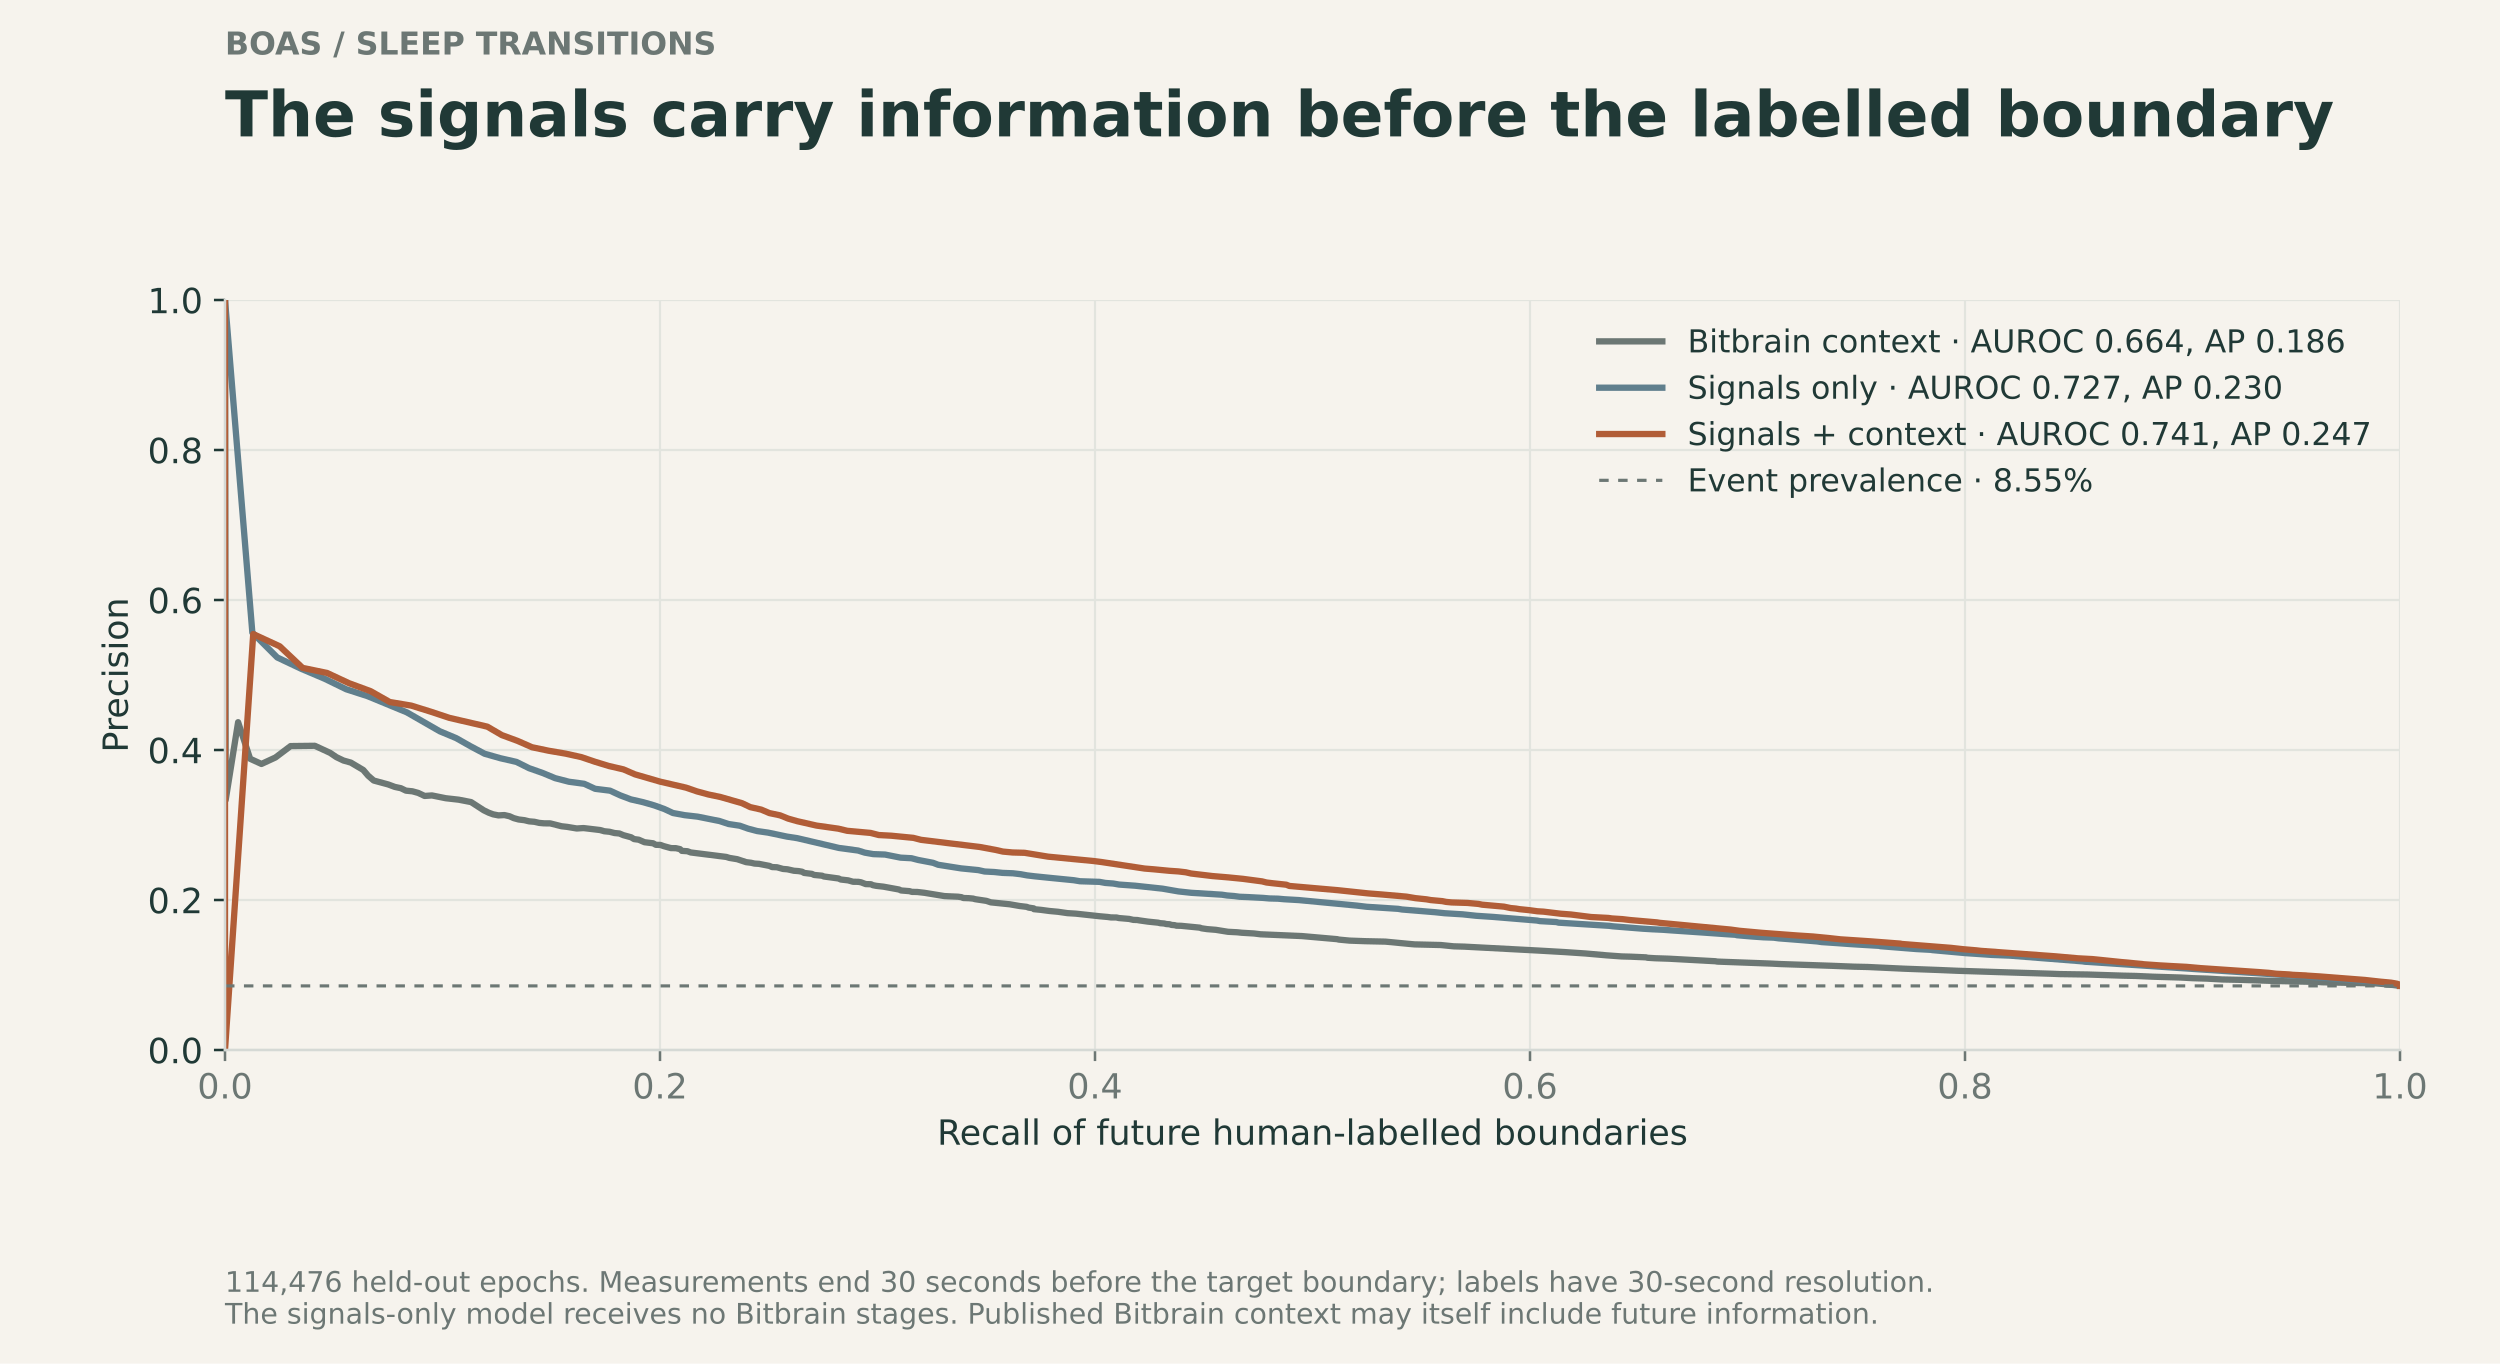
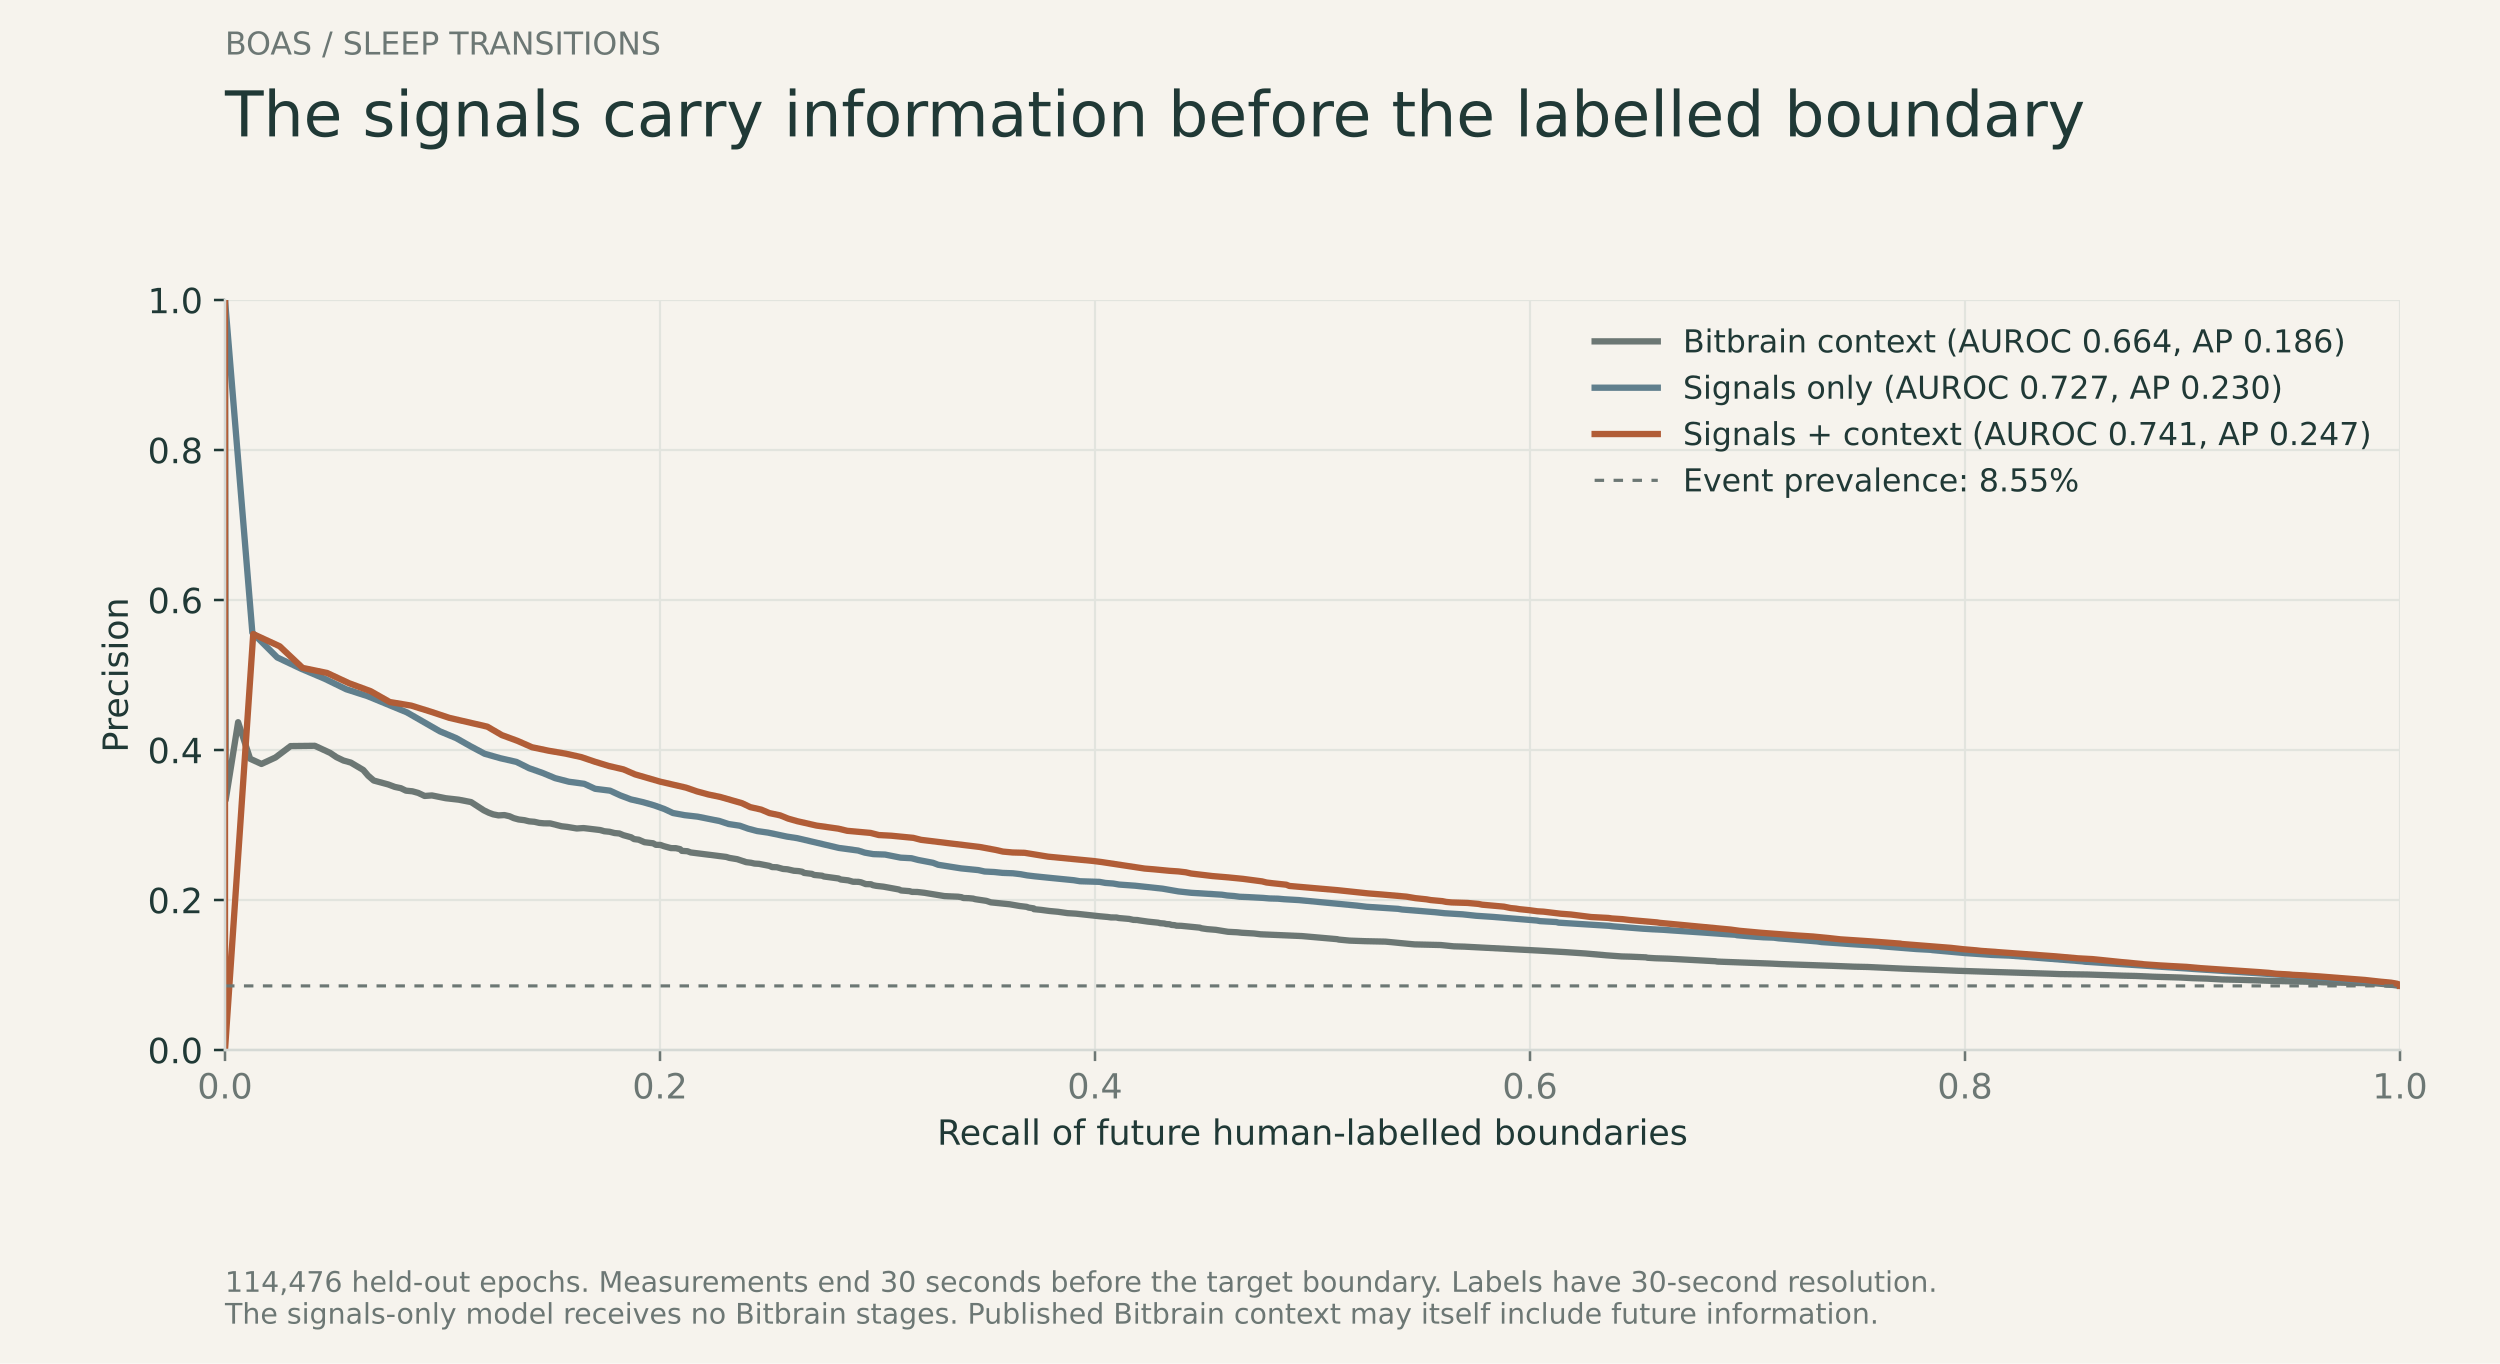
<svg xmlns="http://www.w3.org/2000/svg" xmlns:xlink="http://www.w3.org/1999/xlink" width="792pt" height="432pt" viewBox="0 0 792 432" version="1.1">
  <defs>
    <style type="text/css">*{stroke-linejoin: round; stroke-linecap: butt}</style>
  </defs>
  <g id="figure_1">
    <g id="patch_1">
      <path d="M 0 432  L 792 432  L 792 0  L 0 0  z " style="fill: #f6f3ed" />
    </g>
    <g id="axes_1">
      <g id="patch_2">
        <path d="M 71.28 332.64  L 760.32 332.64  L 760.32 95.04  L 71.28 95.04  z " style="fill: #f6f3ed" />
      </g>
      <g id="matplotlib.axis_1">
        <g id="xtick_1">
          <g id="line2d_1">
-             <path d="M 71.28 332.64  L 71.28 95.04  " clip-path="url(#p037d4ff16f)" style="fill: none; stroke: #e2e4de; stroke-width: 0.7; stroke-linecap: square" />
+             <path d="M 71.28 332.64  L 71.28 95.04  " clip-path="url(#pb15632b72c)" style="fill: none; stroke: #e2e4de; stroke-width: 0.7; stroke-linecap: square" />
          </g>
          <g id="line2d_2">
            <defs>
-               <path id="m1fc2ba63a8" d="M 0 0  L 0 3.5  " style="stroke: #6c7774; stroke-width: 0.8" />
+               <path id="m1b19122505" d="M 0 0  L 0 3.5  " style="stroke: #6c7774; stroke-width: 0.8" />
            </defs>
            <g>
-               <use xlink:href="#m1fc2ba63a8" x="71.28" y="332.64" style="fill: #6c7774; stroke: #6c7774; stroke-width: 0.8" />
+               <use xlink:href="#m1b19122505" x="71.28" y="332.64" style="fill: #6c7774; stroke: #6c7774; stroke-width: 0.8" />
            </g>
          </g>
          <g id="text_1">
            <text style="font-size: 11px; font-family: 'DejaVu Sans'; text-anchor: middle; fill: #6c7774" x="71.28" y="347.998" transform="rotate(-0 71.28 347.9983)">0.0</text>
          </g>
        </g>
        <g id="xtick_2">
          <g id="line2d_3">
-             <path d="M 209.088 332.64  L 209.088 95.04  " clip-path="url(#p037d4ff16f)" style="fill: none; stroke: #e2e4de; stroke-width: 0.7; stroke-linecap: square" />
+             <path d="M 209.088 332.64  L 209.088 95.04  " clip-path="url(#pb15632b72c)" style="fill: none; stroke: #e2e4de; stroke-width: 0.7; stroke-linecap: square" />
          </g>
          <g id="line2d_4">
            <g>
-               <use xlink:href="#m1fc2ba63a8" x="209.088" y="332.64" style="fill: #6c7774; stroke: #6c7774; stroke-width: 0.8" />
+               <use xlink:href="#m1b19122505" x="209.088" y="332.64" style="fill: #6c7774; stroke: #6c7774; stroke-width: 0.8" />
            </g>
          </g>
          <g id="text_2">
            <text style="font-size: 11px; font-family: 'DejaVu Sans'; text-anchor: middle; fill: #6c7774" x="209.088" y="347.998" transform="rotate(-0 209.088 347.9983)">0.2</text>
          </g>
        </g>
        <g id="xtick_3">
          <g id="line2d_5">
-             <path d="M 346.896 332.64  L 346.896 95.04  " clip-path="url(#p037d4ff16f)" style="fill: none; stroke: #e2e4de; stroke-width: 0.7; stroke-linecap: square" />
+             <path d="M 346.896 332.64  L 346.896 95.04  " clip-path="url(#pb15632b72c)" style="fill: none; stroke: #e2e4de; stroke-width: 0.7; stroke-linecap: square" />
          </g>
          <g id="line2d_6">
            <g>
-               <use xlink:href="#m1fc2ba63a8" x="346.896" y="332.64" style="fill: #6c7774; stroke: #6c7774; stroke-width: 0.8" />
+               <use xlink:href="#m1b19122505" x="346.896" y="332.64" style="fill: #6c7774; stroke: #6c7774; stroke-width: 0.8" />
            </g>
          </g>
          <g id="text_3">
            <text style="font-size: 11px; font-family: 'DejaVu Sans'; text-anchor: middle; fill: #6c7774" x="346.896" y="347.998" transform="rotate(-0 346.896 347.9983)">0.4</text>
          </g>
        </g>
        <g id="xtick_4">
          <g id="line2d_7">
-             <path d="M 484.704 332.64  L 484.704 95.04  " clip-path="url(#p037d4ff16f)" style="fill: none; stroke: #e2e4de; stroke-width: 0.7; stroke-linecap: square" />
+             <path d="M 484.704 332.64  L 484.704 95.04  " clip-path="url(#pb15632b72c)" style="fill: none; stroke: #e2e4de; stroke-width: 0.7; stroke-linecap: square" />
          </g>
          <g id="line2d_8">
            <g>
-               <use xlink:href="#m1fc2ba63a8" x="484.704" y="332.64" style="fill: #6c7774; stroke: #6c7774; stroke-width: 0.8" />
+               <use xlink:href="#m1b19122505" x="484.704" y="332.64" style="fill: #6c7774; stroke: #6c7774; stroke-width: 0.8" />
            </g>
          </g>
          <g id="text_4">
            <text style="font-size: 11px; font-family: 'DejaVu Sans'; text-anchor: middle; fill: #6c7774" x="484.704" y="347.998" transform="rotate(-0 484.704 347.9983)">0.6</text>
          </g>
        </g>
        <g id="xtick_5">
          <g id="line2d_9">
-             <path d="M 622.512 332.64  L 622.512 95.04  " clip-path="url(#p037d4ff16f)" style="fill: none; stroke: #e2e4de; stroke-width: 0.7; stroke-linecap: square" />
+             <path d="M 622.512 332.64  L 622.512 95.04  " clip-path="url(#pb15632b72c)" style="fill: none; stroke: #e2e4de; stroke-width: 0.7; stroke-linecap: square" />
          </g>
          <g id="line2d_10">
            <g>
-               <use xlink:href="#m1fc2ba63a8" x="622.512" y="332.64" style="fill: #6c7774; stroke: #6c7774; stroke-width: 0.8" />
+               <use xlink:href="#m1b19122505" x="622.512" y="332.64" style="fill: #6c7774; stroke: #6c7774; stroke-width: 0.8" />
            </g>
          </g>
          <g id="text_5">
            <text style="font-size: 11px; font-family: 'DejaVu Sans'; text-anchor: middle; fill: #6c7774" x="622.512" y="347.998" transform="rotate(-0 622.512 347.9983)">0.8</text>
          </g>
        </g>
        <g id="xtick_6">
          <g id="line2d_11">
-             <path d="M 760.32 332.64  L 760.32 95.04  " clip-path="url(#p037d4ff16f)" style="fill: none; stroke: #e2e4de; stroke-width: 0.7; stroke-linecap: square" />
+             <path d="M 760.32 332.64  L 760.32 95.04  " clip-path="url(#pb15632b72c)" style="fill: none; stroke: #e2e4de; stroke-width: 0.7; stroke-linecap: square" />
          </g>
          <g id="line2d_12">
            <g>
-               <use xlink:href="#m1fc2ba63a8" x="760.32" y="332.64" style="fill: #6c7774; stroke: #6c7774; stroke-width: 0.8" />
+               <use xlink:href="#m1b19122505" x="760.32" y="332.64" style="fill: #6c7774; stroke: #6c7774; stroke-width: 0.8" />
            </g>
          </g>
          <g id="text_6">
            <text style="font-size: 11px; font-family: 'DejaVu Sans'; text-anchor: middle; fill: #6c7774" x="760.32" y="347.998" transform="rotate(-0 760.32 347.9983)">1.0</text>
          </g>
        </g>
        <g id="text_7">
          <text style="font-size: 11px; font-family: 'DejaVu Sans'; text-anchor: middle; fill: #203936" x="415.8" y="362.644" transform="rotate(-0 415.8 362.6442)">Recall of future human-labelled boundaries</text>
        </g>
      </g>
      <g id="matplotlib.axis_2">
        <g id="ytick_1">
          <g id="line2d_13">
-             <path d="M 71.28 332.64  L 760.32 332.64  " clip-path="url(#p037d4ff16f)" style="fill: none; stroke: #e2e4de; stroke-width: 0.7; stroke-linecap: square" />
+             <path d="M 71.28 332.64  L 760.32 332.64  " clip-path="url(#pb15632b72c)" style="fill: none; stroke: #e2e4de; stroke-width: 0.7; stroke-linecap: square" />
          </g>
          <g id="line2d_14">
            <defs>
-               <path id="m5faf8b9508" d="M 0 0  L -3.5 0  " style="stroke: #203936; stroke-width: 0.8" />
+               <path id="meb18c12a32" d="M 0 0  L -3.5 0  " style="stroke: #203936; stroke-width: 0.8" />
            </defs>
            <g>
-               <use xlink:href="#m5faf8b9508" x="71.28" y="332.64" style="fill: #203936; stroke: #203936; stroke-width: 0.8" />
+               <use xlink:href="#meb18c12a32" x="71.28" y="332.64" style="fill: #203936; stroke: #203936; stroke-width: 0.8" />
            </g>
          </g>
          <g id="text_8">
            <text style="font-size: 11px; font-family: 'DejaVu Sans'; text-anchor: end; fill: #203936" x="64.28" y="336.819" transform="rotate(-0 64.28 336.8191)">0.0</text>
          </g>
        </g>
        <g id="ytick_2">
          <g id="line2d_15">
-             <path d="M 71.28 285.12  L 760.32 285.12  " clip-path="url(#p037d4ff16f)" style="fill: none; stroke: #e2e4de; stroke-width: 0.7; stroke-linecap: square" />
+             <path d="M 71.28 285.12  L 760.32 285.12  " clip-path="url(#pb15632b72c)" style="fill: none; stroke: #e2e4de; stroke-width: 0.7; stroke-linecap: square" />
          </g>
          <g id="line2d_16">
            <g>
-               <use xlink:href="#m5faf8b9508" x="71.28" y="285.12" style="fill: #203936; stroke: #203936; stroke-width: 0.8" />
+               <use xlink:href="#meb18c12a32" x="71.28" y="285.12" style="fill: #203936; stroke: #203936; stroke-width: 0.8" />
            </g>
          </g>
          <g id="text_9">
            <text style="font-size: 11px; font-family: 'DejaVu Sans'; text-anchor: end; fill: #203936" x="64.28" y="289.299" transform="rotate(-0 64.28 289.2991)">0.2</text>
          </g>
        </g>
        <g id="ytick_3">
          <g id="line2d_17">
-             <path d="M 71.28 237.6  L 760.32 237.6  " clip-path="url(#p037d4ff16f)" style="fill: none; stroke: #e2e4de; stroke-width: 0.7; stroke-linecap: square" />
+             <path d="M 71.28 237.6  L 760.32 237.6  " clip-path="url(#pb15632b72c)" style="fill: none; stroke: #e2e4de; stroke-width: 0.7; stroke-linecap: square" />
          </g>
          <g id="line2d_18">
            <g>
-               <use xlink:href="#m5faf8b9508" x="71.28" y="237.6" style="fill: #203936; stroke: #203936; stroke-width: 0.8" />
+               <use xlink:href="#meb18c12a32" x="71.28" y="237.6" style="fill: #203936; stroke: #203936; stroke-width: 0.8" />
            </g>
          </g>
          <g id="text_10">
            <text style="font-size: 11px; font-family: 'DejaVu Sans'; text-anchor: end; fill: #203936" x="64.28" y="241.779" transform="rotate(-0 64.28 241.7791)">0.4</text>
          </g>
        </g>
        <g id="ytick_4">
          <g id="line2d_19">
-             <path d="M 71.28 190.08  L 760.32 190.08  " clip-path="url(#p037d4ff16f)" style="fill: none; stroke: #e2e4de; stroke-width: 0.7; stroke-linecap: square" />
+             <path d="M 71.28 190.08  L 760.32 190.08  " clip-path="url(#pb15632b72c)" style="fill: none; stroke: #e2e4de; stroke-width: 0.7; stroke-linecap: square" />
          </g>
          <g id="line2d_20">
            <g>
-               <use xlink:href="#m5faf8b9508" x="71.28" y="190.08" style="fill: #203936; stroke: #203936; stroke-width: 0.8" />
+               <use xlink:href="#meb18c12a32" x="71.28" y="190.08" style="fill: #203936; stroke: #203936; stroke-width: 0.8" />
            </g>
          </g>
          <g id="text_11">
            <text style="font-size: 11px; font-family: 'DejaVu Sans'; text-anchor: end; fill: #203936" x="64.28" y="194.259" transform="rotate(-0 64.28 194.2591)">0.6</text>
          </g>
        </g>
        <g id="ytick_5">
          <g id="line2d_21">
-             <path d="M 71.28 142.56  L 760.32 142.56  " clip-path="url(#p037d4ff16f)" style="fill: none; stroke: #e2e4de; stroke-width: 0.7; stroke-linecap: square" />
+             <path d="M 71.28 142.56  L 760.32 142.56  " clip-path="url(#pb15632b72c)" style="fill: none; stroke: #e2e4de; stroke-width: 0.7; stroke-linecap: square" />
          </g>
          <g id="line2d_22">
            <g>
-               <use xlink:href="#m5faf8b9508" x="71.28" y="142.56" style="fill: #203936; stroke: #203936; stroke-width: 0.8" />
+               <use xlink:href="#meb18c12a32" x="71.28" y="142.56" style="fill: #203936; stroke: #203936; stroke-width: 0.8" />
            </g>
          </g>
          <g id="text_12">
            <text style="font-size: 11px; font-family: 'DejaVu Sans'; text-anchor: end; fill: #203936" x="64.28" y="146.739" transform="rotate(-0 64.28 146.7391)">0.8</text>
          </g>
        </g>
        <g id="ytick_6">
          <g id="line2d_23">
-             <path d="M 71.28 95.04  L 760.32 95.04  " clip-path="url(#p037d4ff16f)" style="fill: none; stroke: #e2e4de; stroke-width: 0.7; stroke-linecap: square" />
+             <path d="M 71.28 95.04  L 760.32 95.04  " clip-path="url(#pb15632b72c)" style="fill: none; stroke: #e2e4de; stroke-width: 0.7; stroke-linecap: square" />
          </g>
          <g id="line2d_24">
            <g>
-               <use xlink:href="#m5faf8b9508" x="71.28" y="95.04" style="fill: #203936; stroke: #203936; stroke-width: 0.8" />
+               <use xlink:href="#meb18c12a32" x="71.28" y="95.04" style="fill: #203936; stroke: #203936; stroke-width: 0.8" />
            </g>
          </g>
          <g id="text_13">
            <text style="font-size: 11px; font-family: 'DejaVu Sans'; text-anchor: end; fill: #203936" x="64.28" y="99.219" transform="rotate(-0 64.28 99.21914)">1.0</text>
          </g>
        </g>
        <g id="text_14">
          <text style="font-size: 11px; font-family: 'DejaVu Sans'; text-anchor: middle; fill: #203936" x="40.499" y="213.84" transform="rotate(-90 40.49891 213.84)">Precision</text>
        </g>
      </g>
      <g id="line2d_25">
-         <path d="M 760.32 312.333  L 757.926 312.023  L 756.024 311.921  L 755.461 311.775  L 752.855 311.547  L 740.178 311.279  L 735.601 311.181  L 734.263 311.074  L 721.375 310.791  L 710.107 310.423  L 703.909 310.293  L 699.261 310.03  L 694.543 309.884  L 690.951 309.684  L 682.078 309.42  L 676.655 309.18  L 672.5 309.085  L 661.232 308.723  L 652.569 308.589  L 650.105 308.492  L 632.85 307.951  L 620.033 307.538  L 614.188 307.291  L 603.131 306.878  L 591.722 306.341  L 587.356 306.242  L 580.172 305.96  L 563.975 305.408  L 561.017 305.262  L 544.044 304.63  L 543.41 304.516  L 528.692 303.713  L 524.396 303.571  L 521.931 303.422  L 521.438 303.287  L 516.578 303.074  L 513.761 302.998  L 508.973 302.65  L 502.282 302.063  L 495.592 301.611  L 487.493 301.145  L 463.9 299.894  L 460.52 299.797  L 456.435 299.383  L 448.125 299.18  L 446.294 299.016  L 438.899 298.307  L 432.491 298.164  L 427.561 297.986  L 424.11 297.661  L 423.617 297.529  L 412.42 296.544  L 399.321 295.98  L 397.278 295.725  L 393.405 295.496  L 391.996 295.347  L 389.038 295.192  L 385.165 294.568  L 382.418 294.346  L 380.658 294.084  L 380.094 293.878  L 374.179 293.298  L 372.7 293.259  L 372.136 293.094  L 371.15 293.017  L 370.517 292.806  L 369.46 292.737  L 368.826 292.564  L 367.559 292.465  L 366.854 292.298  L 363.685 291.971  L 361.009 291.592  L 360.305 291.463  L 359.037 291.417  L 357.699 291.115  L 354.46 290.836  L 353.685 290.656  L 351.995 290.645  L 350.868 290.492  L 348.474 290.279  L 340.797 289.441  L 338.191 289.284  L 335.163 288.85  L 332.487 288.604  L 329.811 288.247  L 327.557 288.026  L 327.487 287.774  L 325.867 287.524  L 325.233 287.286  L 323.05 287.024  L 319.881 286.477  L 313.895 285.869  L 312.486 285.396  L 308.965 284.865  L 308.261 284.67  L 306.993 284.548  L 305.162 284.485  L 304.599 284.226  L 303.472 284.071  L 300.655 283.951  L 299.176 283.875  L 292.838 282.837  L 290.584 282.577  L 288.894 282.549  L 288.119 282.315  L 285.443 282.098  L 284.809 281.796  L 279.879 280.896  L 277.626 280.641  L 276.499 280.417  L 275.936 280.129  L 274.245 280.079  L 272.766 279.512  L 271.921 279.364  L 270.231 279.335  L 268.682 278.896  L 266.358 278.631  L 265.654 278.304  L 261.005 277.673  L 260.442 277.423  L 257.907 277.18  L 257.202 276.844  L 254.667 276.531  L 254.174 276.175  L 252.977 275.964  L 251.498 275.853  L 249.456 275.395  L 248.047 275.28  L 246.146 274.75  L 244.596 274.688  L 243.751 274.312  L 241.568 273.89  L 240.441 273.664  L 239.033 273.581  L 237.906 273.321  L 236.357 273.126  L 233.54 272.191  L 231.075 271.785  L 230.089 271.477  L 218.821 270.059  L 217.764 269.668  L 216.004 269.556  L 215.44 269.004  L 214.102 268.7  L 212.553 268.681  L 210.229 268.042  L 209.243 267.677  L 207.764 267.639  L 206.919 267.154  L 204.172 266.812  L 202.341 266.017  L 200.862 265.823  L 199.947 265.255  L 197.482 264.581  L 196.214 264.047  L 194.665 263.902  L 193.116 263.51  L 191.425 263.338  L 190.087 262.954  L 184.876 262.332  L 182.693 262.46  L 179.664 261.953  L 177.904 261.758  L 174.312 260.85  L 172.34 260.83  L 170.861 260.699  L 169.312 260.347  L 167.622 260.2  L 166.143 259.836  L 164.312 259.613  L 162.762 259.189  L 161.424 258.589  L 159.804 258.216  L 157.903 258.314  L 156.213 257.98  L 154.804 257.455  L 153.255 256.702  L 149.241 254.102  L 145.297 253.339  L 141.212 252.878  L 136.846 251.996  L 134.522 252.155  L 132.479 251.191  L 130.648 250.685  L 128.606 250.479  L 126.986 249.7  L 125.085 249.295  L 122.972 248.511  L 118.394 247.272  L 116.634 245.749  L 115.084 243.932  L 111.141 241.589  L 108.817 240.938  L 106.563 239.859  L 104.591 238.515  L 99.732 236.264  L 92.055 236.36  L 87.267 239.968  L 82.83 242.02  L 79.238 240.376  L 75.435 228.8  L 71.491 253.44  L 71.28 95.04  L 71.28 95.04  " clip-path="url(#p037d4ff16f)" style="fill: none; stroke: #6c7774; stroke-width: 2; stroke-linecap: square" />
+         <path d="M 760.32 312.333  L 757.926 312.023  L 756.024 311.921  L 755.461 311.775  L 752.855 311.547  L 740.178 311.279  L 735.601 311.181  L 734.263 311.074  L 721.375 310.791  L 710.107 310.423  L 703.909 310.293  L 699.261 310.03  L 694.543 309.884  L 690.951 309.684  L 682.078 309.42  L 676.655 309.18  L 672.5 309.085  L 661.232 308.723  L 652.569 308.589  L 650.105 308.492  L 632.85 307.951  L 620.033 307.538  L 614.188 307.291  L 603.131 306.878  L 591.722 306.341  L 587.356 306.242  L 580.172 305.96  L 563.975 305.408  L 561.017 305.262  L 544.044 304.63  L 543.41 304.516  L 528.692 303.713  L 524.396 303.571  L 521.931 303.422  L 521.438 303.287  L 516.578 303.074  L 513.761 302.998  L 508.973 302.65  L 502.282 302.063  L 495.592 301.611  L 487.493 301.145  L 463.9 299.894  L 460.52 299.797  L 456.435 299.383  L 448.125 299.18  L 446.294 299.016  L 438.899 298.307  L 432.491 298.164  L 427.561 297.986  L 424.11 297.661  L 423.617 297.529  L 412.42 296.544  L 399.321 295.98  L 397.278 295.725  L 393.405 295.496  L 391.996 295.347  L 389.038 295.192  L 385.165 294.568  L 382.418 294.346  L 380.658 294.084  L 380.094 293.878  L 374.179 293.298  L 372.7 293.259  L 372.136 293.094  L 371.15 293.017  L 370.517 292.806  L 369.46 292.737  L 368.826 292.564  L 367.559 292.465  L 366.854 292.298  L 363.685 291.971  L 361.009 291.592  L 360.305 291.463  L 359.037 291.417  L 357.699 291.115  L 354.46 290.836  L 353.685 290.656  L 351.995 290.645  L 350.868 290.492  L 348.474 290.279  L 340.797 289.441  L 338.191 289.284  L 335.163 288.85  L 332.487 288.604  L 329.811 288.247  L 327.557 288.026  L 327.487 287.774  L 325.867 287.524  L 325.233 287.286  L 323.05 287.024  L 319.881 286.477  L 313.895 285.869  L 312.486 285.396  L 308.965 284.865  L 308.261 284.67  L 306.993 284.548  L 305.162 284.485  L 304.599 284.226  L 303.472 284.071  L 300.655 283.951  L 299.176 283.875  L 292.838 282.837  L 290.584 282.577  L 288.894 282.549  L 288.119 282.315  L 285.443 282.098  L 284.809 281.796  L 279.879 280.896  L 277.626 280.641  L 276.499 280.417  L 275.936 280.129  L 274.245 280.079  L 272.766 279.512  L 271.921 279.364  L 270.231 279.335  L 268.682 278.896  L 266.358 278.631  L 265.654 278.304  L 261.005 277.673  L 260.442 277.423  L 257.907 277.18  L 257.202 276.844  L 254.667 276.531  L 254.174 276.175  L 252.977 275.964  L 251.498 275.853  L 249.456 275.395  L 248.047 275.28  L 246.146 274.75  L 244.596 274.688  L 243.751 274.312  L 241.568 273.89  L 240.441 273.664  L 239.033 273.581  L 237.906 273.321  L 236.357 273.126  L 233.54 272.191  L 231.075 271.785  L 230.089 271.477  L 218.821 270.059  L 217.764 269.668  L 216.004 269.556  L 215.44 269.004  L 214.102 268.7  L 212.553 268.681  L 210.229 268.042  L 209.243 267.677  L 207.764 267.639  L 206.919 267.154  L 204.172 266.812  L 202.341 266.017  L 200.862 265.823  L 199.947 265.255  L 197.482 264.581  L 196.214 264.047  L 194.665 263.902  L 193.116 263.51  L 191.425 263.338  L 190.087 262.954  L 184.876 262.332  L 182.693 262.46  L 179.664 261.953  L 177.904 261.758  L 174.312 260.85  L 172.34 260.83  L 170.861 260.699  L 169.312 260.347  L 167.622 260.2  L 166.143 259.836  L 164.312 259.613  L 162.762 259.189  L 161.424 258.589  L 159.804 258.216  L 157.903 258.314  L 156.213 257.98  L 154.804 257.455  L 153.255 256.702  L 149.241 254.102  L 145.297 253.339  L 141.212 252.878  L 136.846 251.996  L 134.522 252.155  L 132.479 251.191  L 130.648 250.685  L 128.606 250.479  L 126.986 249.7  L 125.085 249.295  L 122.972 248.511  L 118.394 247.272  L 116.634 245.749  L 115.084 243.932  L 111.141 241.589  L 108.817 240.938  L 106.563 239.859  L 104.591 238.515  L 99.732 236.264  L 92.055 236.36  L 87.267 239.968  L 82.83 242.02  L 79.238 240.376  L 75.435 228.8  L 71.491 253.44  L 71.28 95.04  L 71.28 95.04  " clip-path="url(#pb15632b72c)" style="fill: none; stroke: #6c7774; stroke-width: 2; stroke-linecap: square" />
      </g>
      <g id="line2d_26">
-         <path d="M 760.32 312.333  L 760.32 312.252  L 759.968 312.098  L 759.968 312.056  L 758.63 311.716  L 755.32 311.424  L 753.911 311.243  L 749.263 310.787  L 747.573 310.65  L 734.756 309.703  L 727.431 309.133  L 660.598 304.687  L 659.682 304.551  L 636.794 302.751  L 631.019 302.518  L 626.512 302.207  L 622.78 301.957  L 612.216 300.998  L 611.652 300.906  L 607.145 300.663  L 595.736 299.752  L 595.314 299.639  L 588.342 299.224  L 586.088 299.077  L 581.722 298.765  L 577.144 298.455  L 575.665 298.241  L 571.44 297.888  L 565.876 297.449  L 563.552 297.274  L 561.862 297.05  L 558.622 296.935  L 554.89 296.674  L 550.312 296.284  L 549.749 296.139  L 547.073 295.965  L 539.185 295.409  L 529.537 294.751  L 526.79 294.552  L 523.48 294.397  L 520.452 294.214  L 510.874 293.447  L 509.818 293.304  L 493.761 292.299  L 493.056 292.105  L 487.845 291.81  L 486.929 291.628  L 472.985 290.474  L 467.703 290.123  L 463.337 289.657  L 457.703 289.312  L 454.675 288.99  L 444.181 288.129  L 442.914 287.92  L 432.984 287.27  L 429.815 286.892  L 411.434 285.142  L 406.856 284.879  L 404.884 284.699  L 402.138 284.627  L 400.095 284.451  L 395.306 284.193  L 392.701 284.092  L 390.94 283.86  L 388.757 283.689  L 387.067 283.437  L 377.418 282.843  L 373.334 282.403  L 368.263 281.522  L 361.784 280.829  L 359.601 280.592  L 354.53 280.228  L 352.699 279.907  L 350.164 279.712  L 348.333 279.377  L 342.135 279.179  L 340.163 278.851  L 332.769 278.119  L 327.769 277.61  L 325.374 277.322  L 323.332 276.947  L 320.867 276.656  L 317.627 276.532  L 315.022 276.258  L 311.923 276.091  L 309.951 275.649  L 304.458 275.104  L 297.204 273.958  L 295.584 273.338  L 290.866 272.434  L 288.753 271.887  L 285.302 271.701  L 280.372 270.722  L 276.64 270.585  L 273.964 270.117  L 271.851 269.452  L 265.794 268.634  L 252.554 265.529  L 249.315 265.037  L 243.329 263.776  L 239.878 263.281  L 236.99 262.519  L 234.385 261.59  L 230.793 261.047  L 227.976 260.112  L 221.004 258.714  L 216.919 258.248  L 213.187 257.563  L 210.44 256.287  L 207.271 255.152  L 203.75 254.136  L 199.876 253.252  L 196.496 251.973  L 193.256 250.483  L 188.538 249.895  L 185.087 248.308  L 180.228 247.653  L 175.861 246.519  L 171.918 244.883  L 167.622 243.369  L 163.607 241.373  L 158.537 240.211  L 153.537 238.789  L 149.1 236.433  L 144.522 233.838  L 139.311 231.663  L 128.888 225.674  L 116.493 220.561  L 109.662 218.349  L 102.83 215.021  L 95.506 211.91  L 87.83 208.284  L 79.942 200.401  L 71.28 95.04  L 71.28 95.04  " clip-path="url(#p037d4ff16f)" style="fill: none; stroke: #607f8d; stroke-width: 2; stroke-linecap: square" />
+         <path d="M 760.32 312.333  L 760.32 312.252  L 759.968 312.098  L 759.968 312.056  L 758.63 311.716  L 755.32 311.424  L 753.911 311.243  L 749.263 310.787  L 747.573 310.65  L 734.756 309.703  L 727.431 309.133  L 660.598 304.687  L 659.682 304.551  L 636.794 302.751  L 631.019 302.518  L 626.512 302.207  L 622.78 301.957  L 612.216 300.998  L 611.652 300.906  L 607.145 300.663  L 595.736 299.752  L 595.314 299.639  L 588.342 299.224  L 586.088 299.077  L 581.722 298.765  L 577.144 298.455  L 575.665 298.241  L 571.44 297.888  L 565.876 297.449  L 563.552 297.274  L 561.862 297.05  L 558.622 296.935  L 554.89 296.674  L 550.312 296.284  L 549.749 296.139  L 547.073 295.965  L 539.185 295.409  L 529.537 294.751  L 526.79 294.552  L 523.48 294.397  L 520.452 294.214  L 510.874 293.447  L 509.818 293.304  L 493.761 292.299  L 493.056 292.105  L 487.845 291.81  L 486.929 291.628  L 472.985 290.474  L 467.703 290.123  L 463.337 289.657  L 457.703 289.312  L 454.675 288.99  L 444.181 288.129  L 442.914 287.92  L 432.984 287.27  L 429.815 286.892  L 411.434 285.142  L 406.856 284.879  L 404.884 284.699  L 402.138 284.627  L 400.095 284.451  L 395.306 284.193  L 392.701 284.092  L 390.94 283.86  L 388.757 283.689  L 387.067 283.437  L 377.418 282.843  L 373.334 282.403  L 368.263 281.522  L 361.784 280.829  L 359.601 280.592  L 354.53 280.228  L 352.699 279.907  L 350.164 279.712  L 348.333 279.377  L 342.135 279.179  L 340.163 278.851  L 332.769 278.119  L 327.769 277.61  L 325.374 277.322  L 323.332 276.947  L 320.867 276.656  L 317.627 276.532  L 315.022 276.258  L 311.923 276.091  L 309.951 275.649  L 304.458 275.104  L 297.204 273.958  L 295.584 273.338  L 290.866 272.434  L 288.753 271.887  L 285.302 271.701  L 280.372 270.722  L 276.64 270.585  L 273.964 270.117  L 271.851 269.452  L 265.794 268.634  L 252.554 265.529  L 249.315 265.037  L 243.329 263.776  L 239.878 263.281  L 236.99 262.519  L 234.385 261.59  L 230.793 261.047  L 227.976 260.112  L 221.004 258.714  L 216.919 258.248  L 213.187 257.563  L 210.44 256.287  L 207.271 255.152  L 203.75 254.136  L 199.876 253.252  L 196.496 251.973  L 193.256 250.483  L 188.538 249.895  L 185.087 248.308  L 180.228 247.653  L 175.861 246.519  L 171.918 244.883  L 167.622 243.369  L 163.607 241.373  L 158.537 240.211  L 153.537 238.789  L 149.1 236.433  L 144.522 233.838  L 139.311 231.663  L 128.888 225.674  L 116.493 220.561  L 109.662 218.349  L 102.83 215.021  L 95.506 211.91  L 87.83 208.284  L 79.942 200.401  L 71.28 95.04  L 71.28 95.04  " clip-path="url(#pb15632b72c)" style="fill: none; stroke: #607f8d; stroke-width: 2; stroke-linecap: square" />
      </g>
      <g id="line2d_27">
-         <path d="M 760.32 312.333  L 760.32 312.292  L 760.109 312.135  L 760.038 311.886  L 759.404 311.649  L 757.503 311.31  L 756.447 311.207  L 754.193 311.003  L 749.193 310.449  L 734.756 309.323  L 730.812 309.069  L 730.53 309.022  L 726.375 308.825  L 725.107 308.695  L 721.093 308.483  L 720.318 308.39  L 718.769 308.201  L 715.459 307.948  L 697.149 306.701  L 692.641 306.297  L 689.472 306.128  L 687.852 306.043  L 683.979 305.819  L 679.049 305.471  L 678.697 305.405  L 676.303 305.179  L 673.979 304.944  L 672.007 304.775  L 669.049 304.471  L 664.19 303.97  L 662.922 303.843  L 658.274 303.591  L 651.091 302.954  L 627.498 301.227  L 626.09 301.065  L 621.794 300.695  L 618.061 300.278  L 602.497 299.048  L 602.004 298.935  L 596.793 298.535  L 592.497 298.209  L 587.849 297.896  L 583.06 297.581  L 579.398 297.175  L 574.327 296.681  L 569.186 296.347  L 558.059 295.512  L 554.608 295.196  L 551.087 294.876  L 548.27 294.489  L 525.875 292.361  L 524.889 292.206  L 516.438 291.471  L 513.973 291.181  L 510.663 290.964  L 509.536 290.802  L 504.043 290.511  L 497.704 289.716  L 494.395 289.462  L 488.972 288.806  L 487.07 288.694  L 484.465 288.337  L 481.366 288.022  L 480.169 287.823  L 478.549 287.668  L 476.436 287.223  L 469.534 286.602  L 468.408 286.37  L 464.886 286.047  L 459.886 285.891  L 458.126 285.721  L 456.928 285.48  L 453.266 285.143  L 451.928 284.908  L 448.407 284.534  L 445.59 284.056  L 437.632 283.36  L 433.406 283.026  L 423.758 282.004  L 408.476 280.667  L 407.49 280.274  L 403.264 279.82  L 401.222 279.574  L 399.813 279.22  L 393.757 278.418  L 389.109 277.956  L 384.109 277.535  L 377.348 276.73  L 375.658 276.343  L 373.334 276.066  L 370.517 275.875  L 365.376 275.382  L 362.629 275.161  L 348.966 273.093  L 346.431 272.769  L 332.064 271.392  L 324.599 270.17  L 320.796 270.065  L 317.698 269.777  L 315.444 269.259  L 310.373 268.319  L 301.218 267.213  L 291.781 266.058  L 289.316 265.43  L 282.344 264.751  L 278.4 264.539  L 275.795 263.868  L 268.4 263.198  L 265.583 262.521  L 258.681 261.544  L 252.554 260.152  L 249.667 259.325  L 247.132 258.303  L 243.751 257.587  L 241.146 256.482  L 237.695 255.698  L 235.089 254.46  L 228.328 252.518  L 224.455 251.703  L 220.793 250.713  L 217.342 249.526  L 209.173 247.637  L 201.144 245.31  L 197.482 243.732  L 192.904 242.674  L 188.538 241.34  L 184.172 239.857  L 179.171 238.752  L 173.819 237.834  L 168.537 236.725  L 163.96 234.713  L 158.959 232.872  L 154.382 230.204  L 142.409 227.434  L 136.494 225.471  L 130.296 223.539  L 123.465 222.395  L 117.408 218.96  L 110.577 216.443  L 103.605 213.189  L 95.858 211.585  L 88.605 204.742  L 80.224 200.871  L 71.28 332.64  L 71.28 95.04  L 71.28 95.04  " clip-path="url(#p037d4ff16f)" style="fill: none; stroke: #b15d37; stroke-width: 2; stroke-linecap: square" />
+         <path d="M 760.32 312.333  L 760.32 312.292  L 760.109 312.135  L 760.038 311.886  L 759.404 311.649  L 757.503 311.31  L 756.447 311.207  L 754.193 311.003  L 749.193 310.449  L 734.756 309.323  L 730.812 309.069  L 730.53 309.022  L 726.375 308.825  L 725.107 308.695  L 721.093 308.483  L 720.318 308.39  L 718.769 308.201  L 715.459 307.948  L 697.149 306.701  L 692.641 306.297  L 689.472 306.128  L 687.852 306.043  L 683.979 305.819  L 679.049 305.471  L 678.697 305.405  L 676.303 305.179  L 673.979 304.944  L 672.007 304.775  L 669.049 304.471  L 664.19 303.97  L 662.922 303.843  L 658.274 303.591  L 651.091 302.954  L 627.498 301.227  L 626.09 301.065  L 621.794 300.695  L 618.061 300.278  L 602.497 299.048  L 602.004 298.935  L 596.793 298.535  L 592.497 298.209  L 587.849 297.896  L 583.06 297.581  L 579.398 297.175  L 574.327 296.681  L 569.186 296.347  L 558.059 295.512  L 554.608 295.196  L 551.087 294.876  L 548.27 294.489  L 525.875 292.361  L 524.889 292.206  L 516.438 291.471  L 513.973 291.181  L 510.663 290.964  L 509.536 290.802  L 504.043 290.511  L 497.704 289.716  L 494.395 289.462  L 488.972 288.806  L 487.07 288.694  L 484.465 288.337  L 481.366 288.022  L 480.169 287.823  L 478.549 287.668  L 476.436 287.223  L 469.534 286.602  L 468.408 286.37  L 464.886 286.047  L 459.886 285.891  L 458.126 285.721  L 456.928 285.48  L 453.266 285.143  L 451.928 284.908  L 448.407 284.534  L 445.59 284.056  L 437.632 283.36  L 433.406 283.026  L 423.758 282.004  L 408.476 280.667  L 407.49 280.274  L 403.264 279.82  L 401.222 279.574  L 399.813 279.22  L 393.757 278.418  L 389.109 277.956  L 384.109 277.535  L 377.348 276.73  L 375.658 276.343  L 373.334 276.066  L 370.517 275.875  L 365.376 275.382  L 362.629 275.161  L 348.966 273.093  L 346.431 272.769  L 332.064 271.392  L 324.599 270.17  L 320.796 270.065  L 317.698 269.777  L 315.444 269.259  L 310.373 268.319  L 301.218 267.213  L 291.781 266.058  L 289.316 265.43  L 282.344 264.751  L 278.4 264.539  L 275.795 263.868  L 268.4 263.198  L 265.583 262.521  L 258.681 261.544  L 252.554 260.152  L 249.667 259.325  L 247.132 258.303  L 243.751 257.587  L 241.146 256.482  L 237.695 255.698  L 235.089 254.46  L 228.328 252.518  L 224.455 251.703  L 220.793 250.713  L 217.342 249.526  L 209.173 247.637  L 201.144 245.31  L 197.482 243.732  L 192.904 242.674  L 188.538 241.34  L 184.172 239.857  L 179.171 238.752  L 173.819 237.834  L 168.537 236.725  L 163.96 234.713  L 158.959 232.872  L 154.382 230.204  L 142.409 227.434  L 136.494 225.471  L 130.296 223.539  L 123.465 222.395  L 117.408 218.96  L 110.577 216.443  L 103.605 213.189  L 95.858 211.585  L 88.605 204.742  L 80.224 200.871  L 71.28 332.64  L 71.28 95.04  L 71.28 95.04  " clip-path="url(#pb15632b72c)" style="fill: none; stroke: #b15d37; stroke-width: 2; stroke-linecap: square" />
      </g>
      <g id="line2d_28">
-         <path d="M 71.28 312.333  L 760.32 312.333  " clip-path="url(#p037d4ff16f)" style="fill: none; stroke-dasharray: 3,3; stroke-dashoffset: 0; stroke: #6c7774" />
+         <path d="M 71.28 312.333  L 760.32 312.333  " clip-path="url(#pb15632b72c)" style="fill: none; stroke-dasharray: 3,3; stroke-dashoffset: 0; stroke: #6c7774" />
      </g>
      <g id="patch_3">
        <path d="M 71.28 332.64  L 71.28 95.04  " style="fill: none; stroke: #d5d9d5; stroke-width: 0.8; stroke-linejoin: miter; stroke-linecap: square" />
      </g>
      <g id="patch_4">
        <path d="M 71.28 332.64  L 760.32 332.64  " style="fill: none; stroke: #d5d9d5; stroke-width: 0.8; stroke-linejoin: miter; stroke-linecap: square" />
      </g>
      <g id="legend_1">
        <g id="line2d_29">
-           <path d="M 506.628 108.138  L 516.628 108.138  L 526.628 108.138  " style="fill: none; stroke: #6c7774; stroke-width: 2; stroke-linecap: square" />
+           <path d="M 505.181 108.138  L 515.181 108.138  L 525.181 108.138  " style="fill: none; stroke: #6c7774; stroke-width: 2; stroke-linecap: square" />
        </g>
        <g id="text_15">
-           <text style="font-size: 10px; font-family: 'DejaVu Sans'; text-anchor: start; fill: #203936" x="534.628" y="111.638" transform="rotate(-0 534.6278 111.6384)">Bitbrain context · AUROC 0.664, AP 0.186</text>
+           <text style="font-size: 10px; font-family: 'DejaVu Sans'; text-anchor: start; fill: #203936" x="533.181" y="111.638" transform="rotate(-0 533.1809 111.6384)">Bitbrain context (AUROC 0.664, AP 0.186)</text>
        </g>
        <g id="line2d_30">
-           <path d="M 506.628 122.817  L 516.628 122.817  L 526.628 122.817  " style="fill: none; stroke: #607f8d; stroke-width: 2; stroke-linecap: square" />
+           <path d="M 505.181 122.817  L 515.181 122.817  L 525.181 122.817  " style="fill: none; stroke: #607f8d; stroke-width: 2; stroke-linecap: square" />
        </g>
        <g id="text_16">
-           <text style="font-size: 10px; font-family: 'DejaVu Sans'; text-anchor: start; fill: #203936" x="534.628" y="126.317" transform="rotate(-0 534.6278 126.3166)">Signals only · AUROC 0.727, AP 0.230</text>
+           <text style="font-size: 10px; font-family: 'DejaVu Sans'; text-anchor: start; fill: #203936" x="533.181" y="126.317" transform="rotate(-0 533.1809 126.3166)">Signals only (AUROC 0.727, AP 0.230)</text>
        </g>
        <g id="line2d_31">
-           <path d="M 506.628 137.495  L 516.628 137.495  L 526.628 137.495  " style="fill: none; stroke: #b15d37; stroke-width: 2; stroke-linecap: square" />
+           <path d="M 505.181 137.495  L 515.181 137.495  L 525.181 137.495  " style="fill: none; stroke: #b15d37; stroke-width: 2; stroke-linecap: square" />
        </g>
        <g id="text_17">
-           <text style="font-size: 10px; font-family: 'DejaVu Sans'; text-anchor: start; fill: #203936" x="534.628" y="140.995" transform="rotate(-0 534.6278 140.9947)">Signals + context · AUROC 0.741, AP 0.247</text>
+           <text style="font-size: 10px; font-family: 'DejaVu Sans'; text-anchor: start; fill: #203936" x="533.181" y="140.995" transform="rotate(-0 533.1809 140.9947)">Signals + context (AUROC 0.741, AP 0.247)</text>
        </g>
        <g id="line2d_32">
-           <path d="M 506.628 152.173  L 516.628 152.173  L 526.628 152.173  " style="fill: none; stroke-dasharray: 3,3; stroke-dashoffset: 0; stroke: #6c7774" />
+           <path d="M 505.181 152.173  L 515.181 152.173  L 525.181 152.173  " style="fill: none; stroke-dasharray: 3,3; stroke-dashoffset: 0; stroke: #6c7774" />
        </g>
        <g id="text_18">
-           <text style="font-size: 10px; font-family: 'DejaVu Sans'; text-anchor: start; fill: #203936" x="534.628" y="155.673" transform="rotate(-0 534.6278 155.6728)">Event prevalence · 8.55%</text>
+           <text style="font-size: 10px; font-family: 'DejaVu Sans'; text-anchor: start; fill: #203936" x="533.181" y="155.673" transform="rotate(-0 533.1809 155.6728)">Event prevalence: 8.55%</text>
        </g>
      </g>
    </g>
    <g id="text_19">
-       <text style="font-weight: 700; font-size: 10px; font-family: 'DejaVu Sans'; text-anchor: start; fill: #6c7774" x="71.28" y="17.28" transform="rotate(-0 71.28 17.28)">BOAS  /  SLEEP TRANSITIONS</text>
+       <text style="font-size: 10px; font-family: 'DejaVu Sans'; text-anchor: start; fill: #6c7774" x="71.28" y="17.28" transform="rotate(-0 71.28 17.28)">BOAS  /  SLEEP TRANSITIONS</text>
    </g>
    <g id="text_20">
-       <text style="font-weight: 700; font-size: 20px; font-family: 'DejaVu Sans'; text-anchor: start; fill: #203936" x="71.28" y="43.2" transform="rotate(-0 71.28 43.2)">The signals carry information before the labelled boundary</text>
+       <text style="font-size: 20px; font-family: 'DejaVu Sans'; text-anchor: start; fill: #203936" x="71.28" y="43.2" transform="rotate(-0 71.28 43.2)">The signals carry information before the labelled boundary</text>
    </g>
    <g id="text_21">
-       <text style="font-size: 9px; font-family: 'DejaVu Sans'; fill: #6c7774" transform="translate(71.28 409.2502)">114,476 held-out epochs. Measurements end 30 seconds before the target boundary; labels have 30-second resolution.</text>
+       <text style="font-size: 9px; font-family: 'DejaVu Sans'; fill: #6c7774" transform="translate(71.28 409.2502)">114,476 held-out epochs. Measurements end 30 seconds before the target boundary. Labels have 30-second resolution.</text>
      <text style="font-size: 9px; font-family: 'DejaVu Sans'; fill: #6c7774" transform="translate(71.28 419.3283)">The signals-only model receives no Bitbrain stages. Published Bitbrain context may itself include future information.</text>
    </g>
  </g>
  <defs>
-     <clipPath id="p037d4ff16f">
+     <clipPath id="pb15632b72c">
      <rect x="71.28" y="95.04" width="689.04" height="237.6" />
    </clipPath>
  </defs>
</svg>
